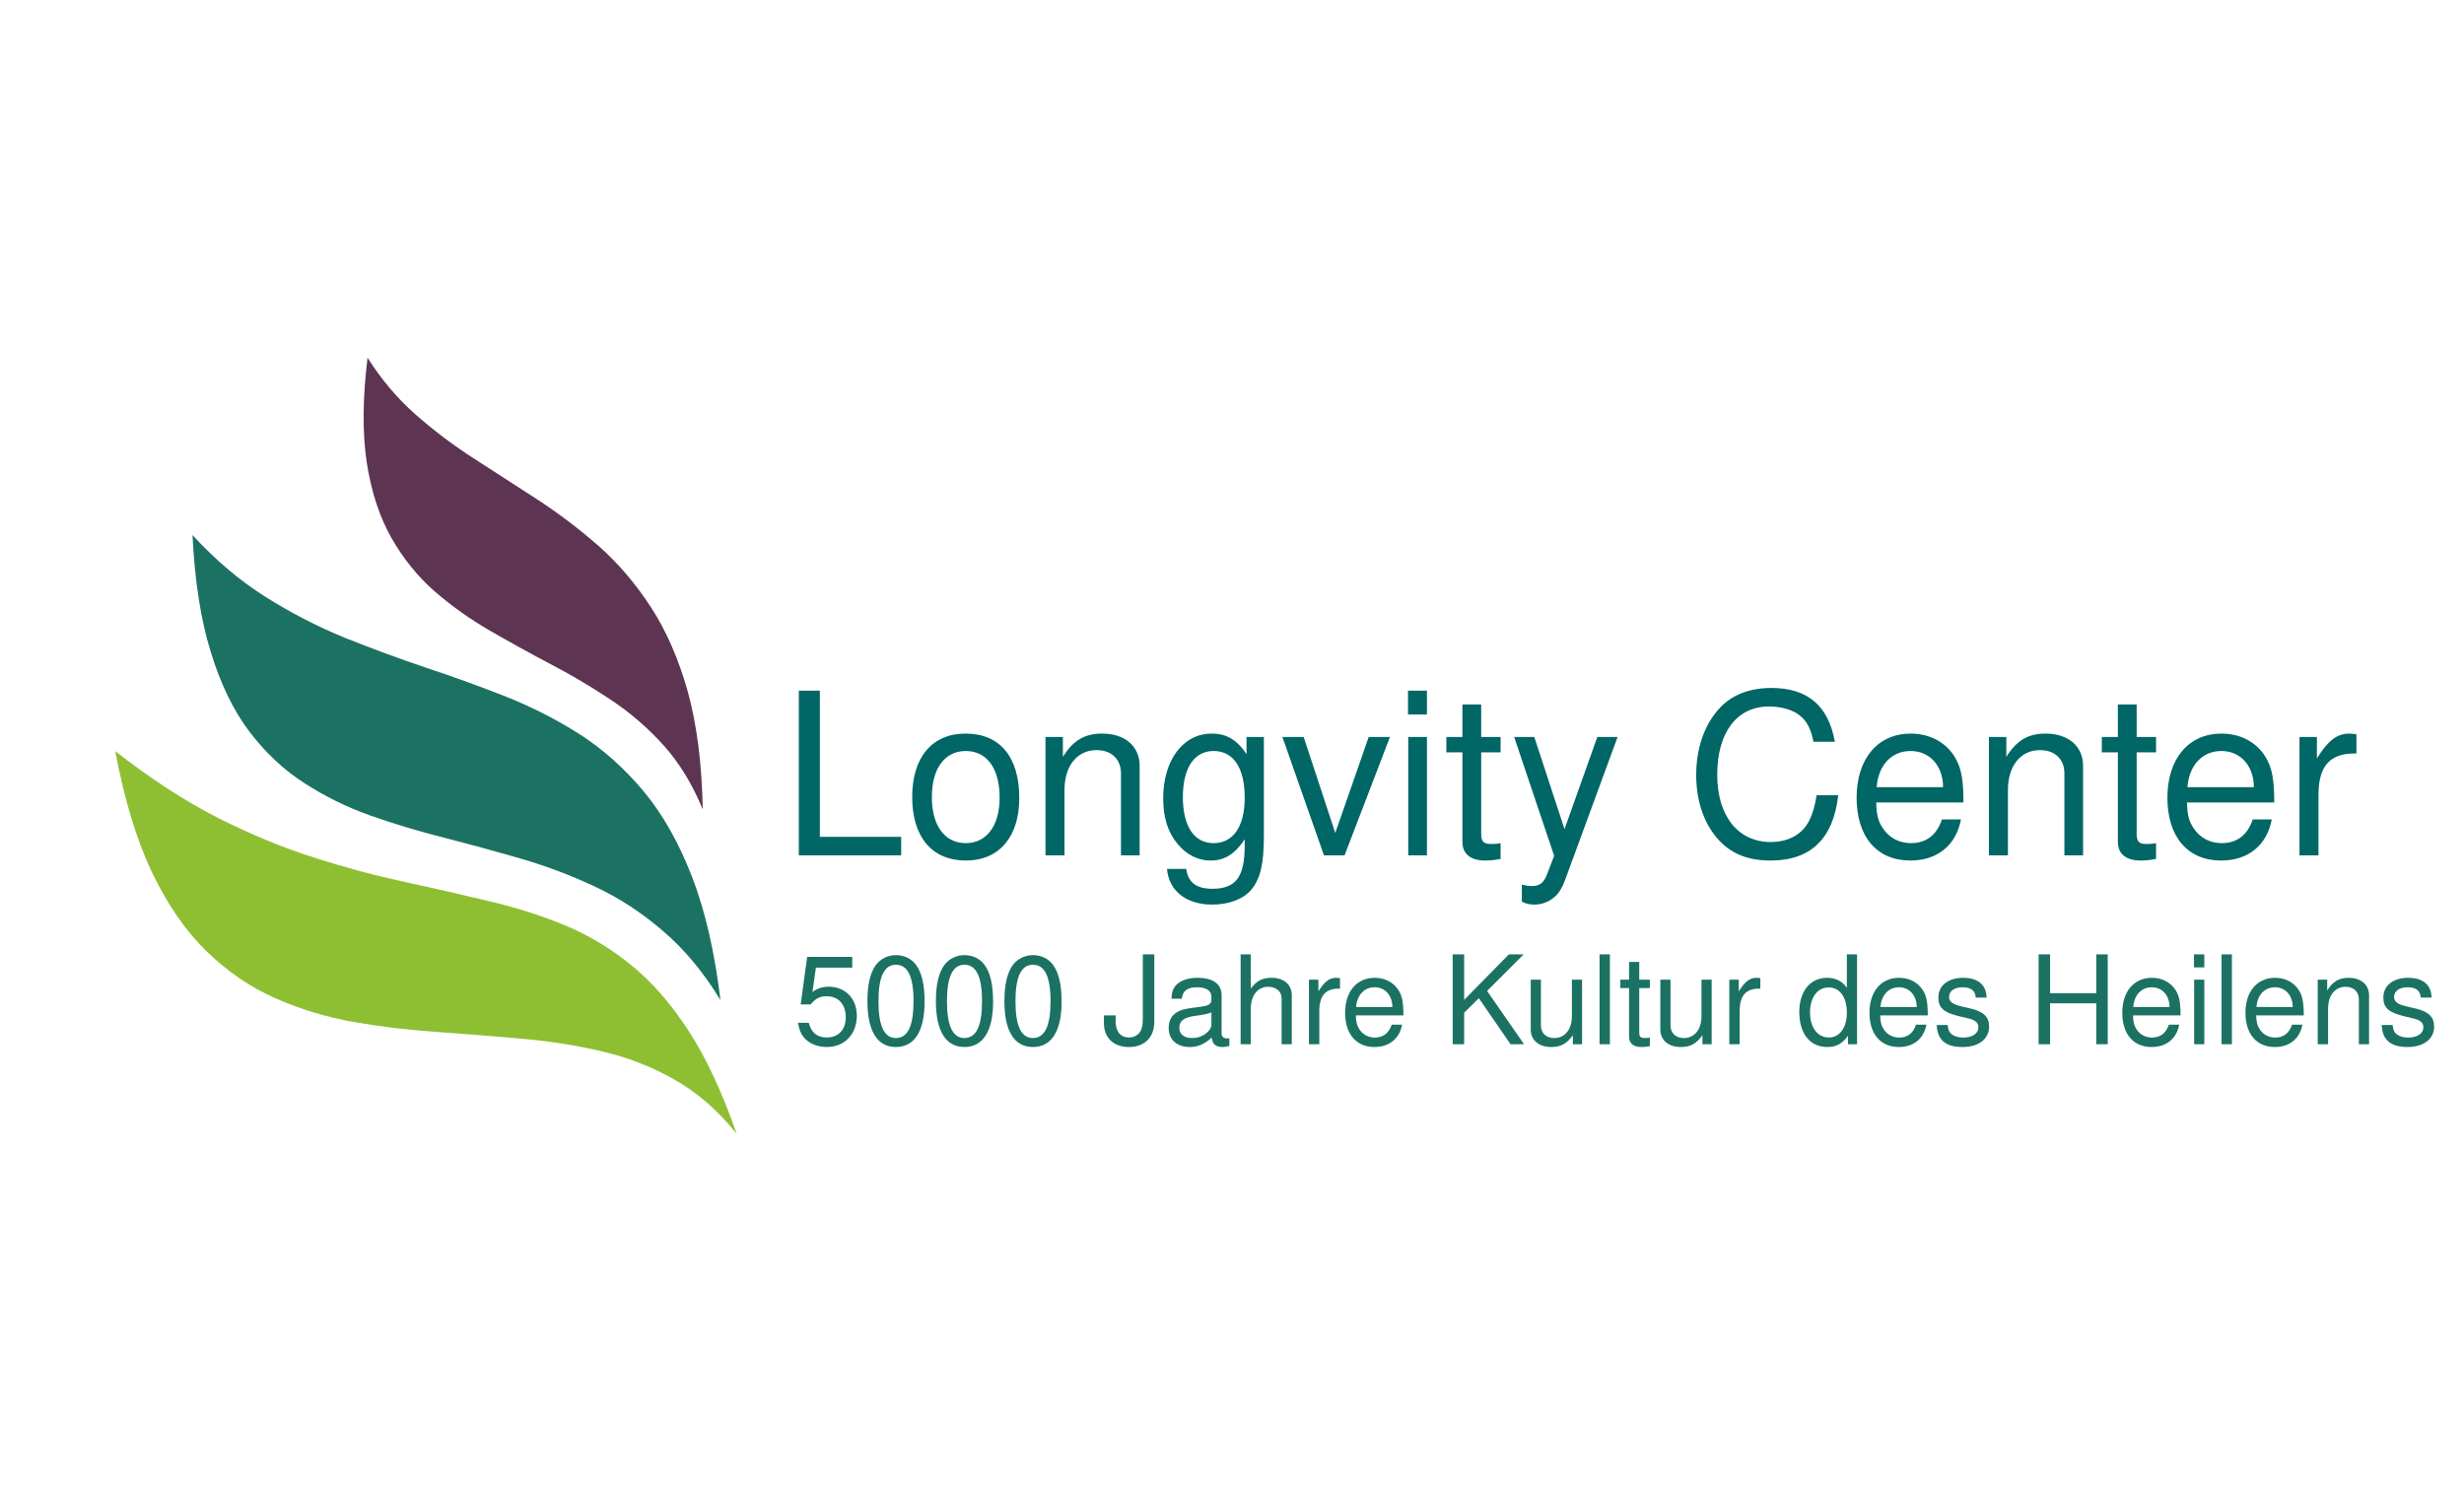
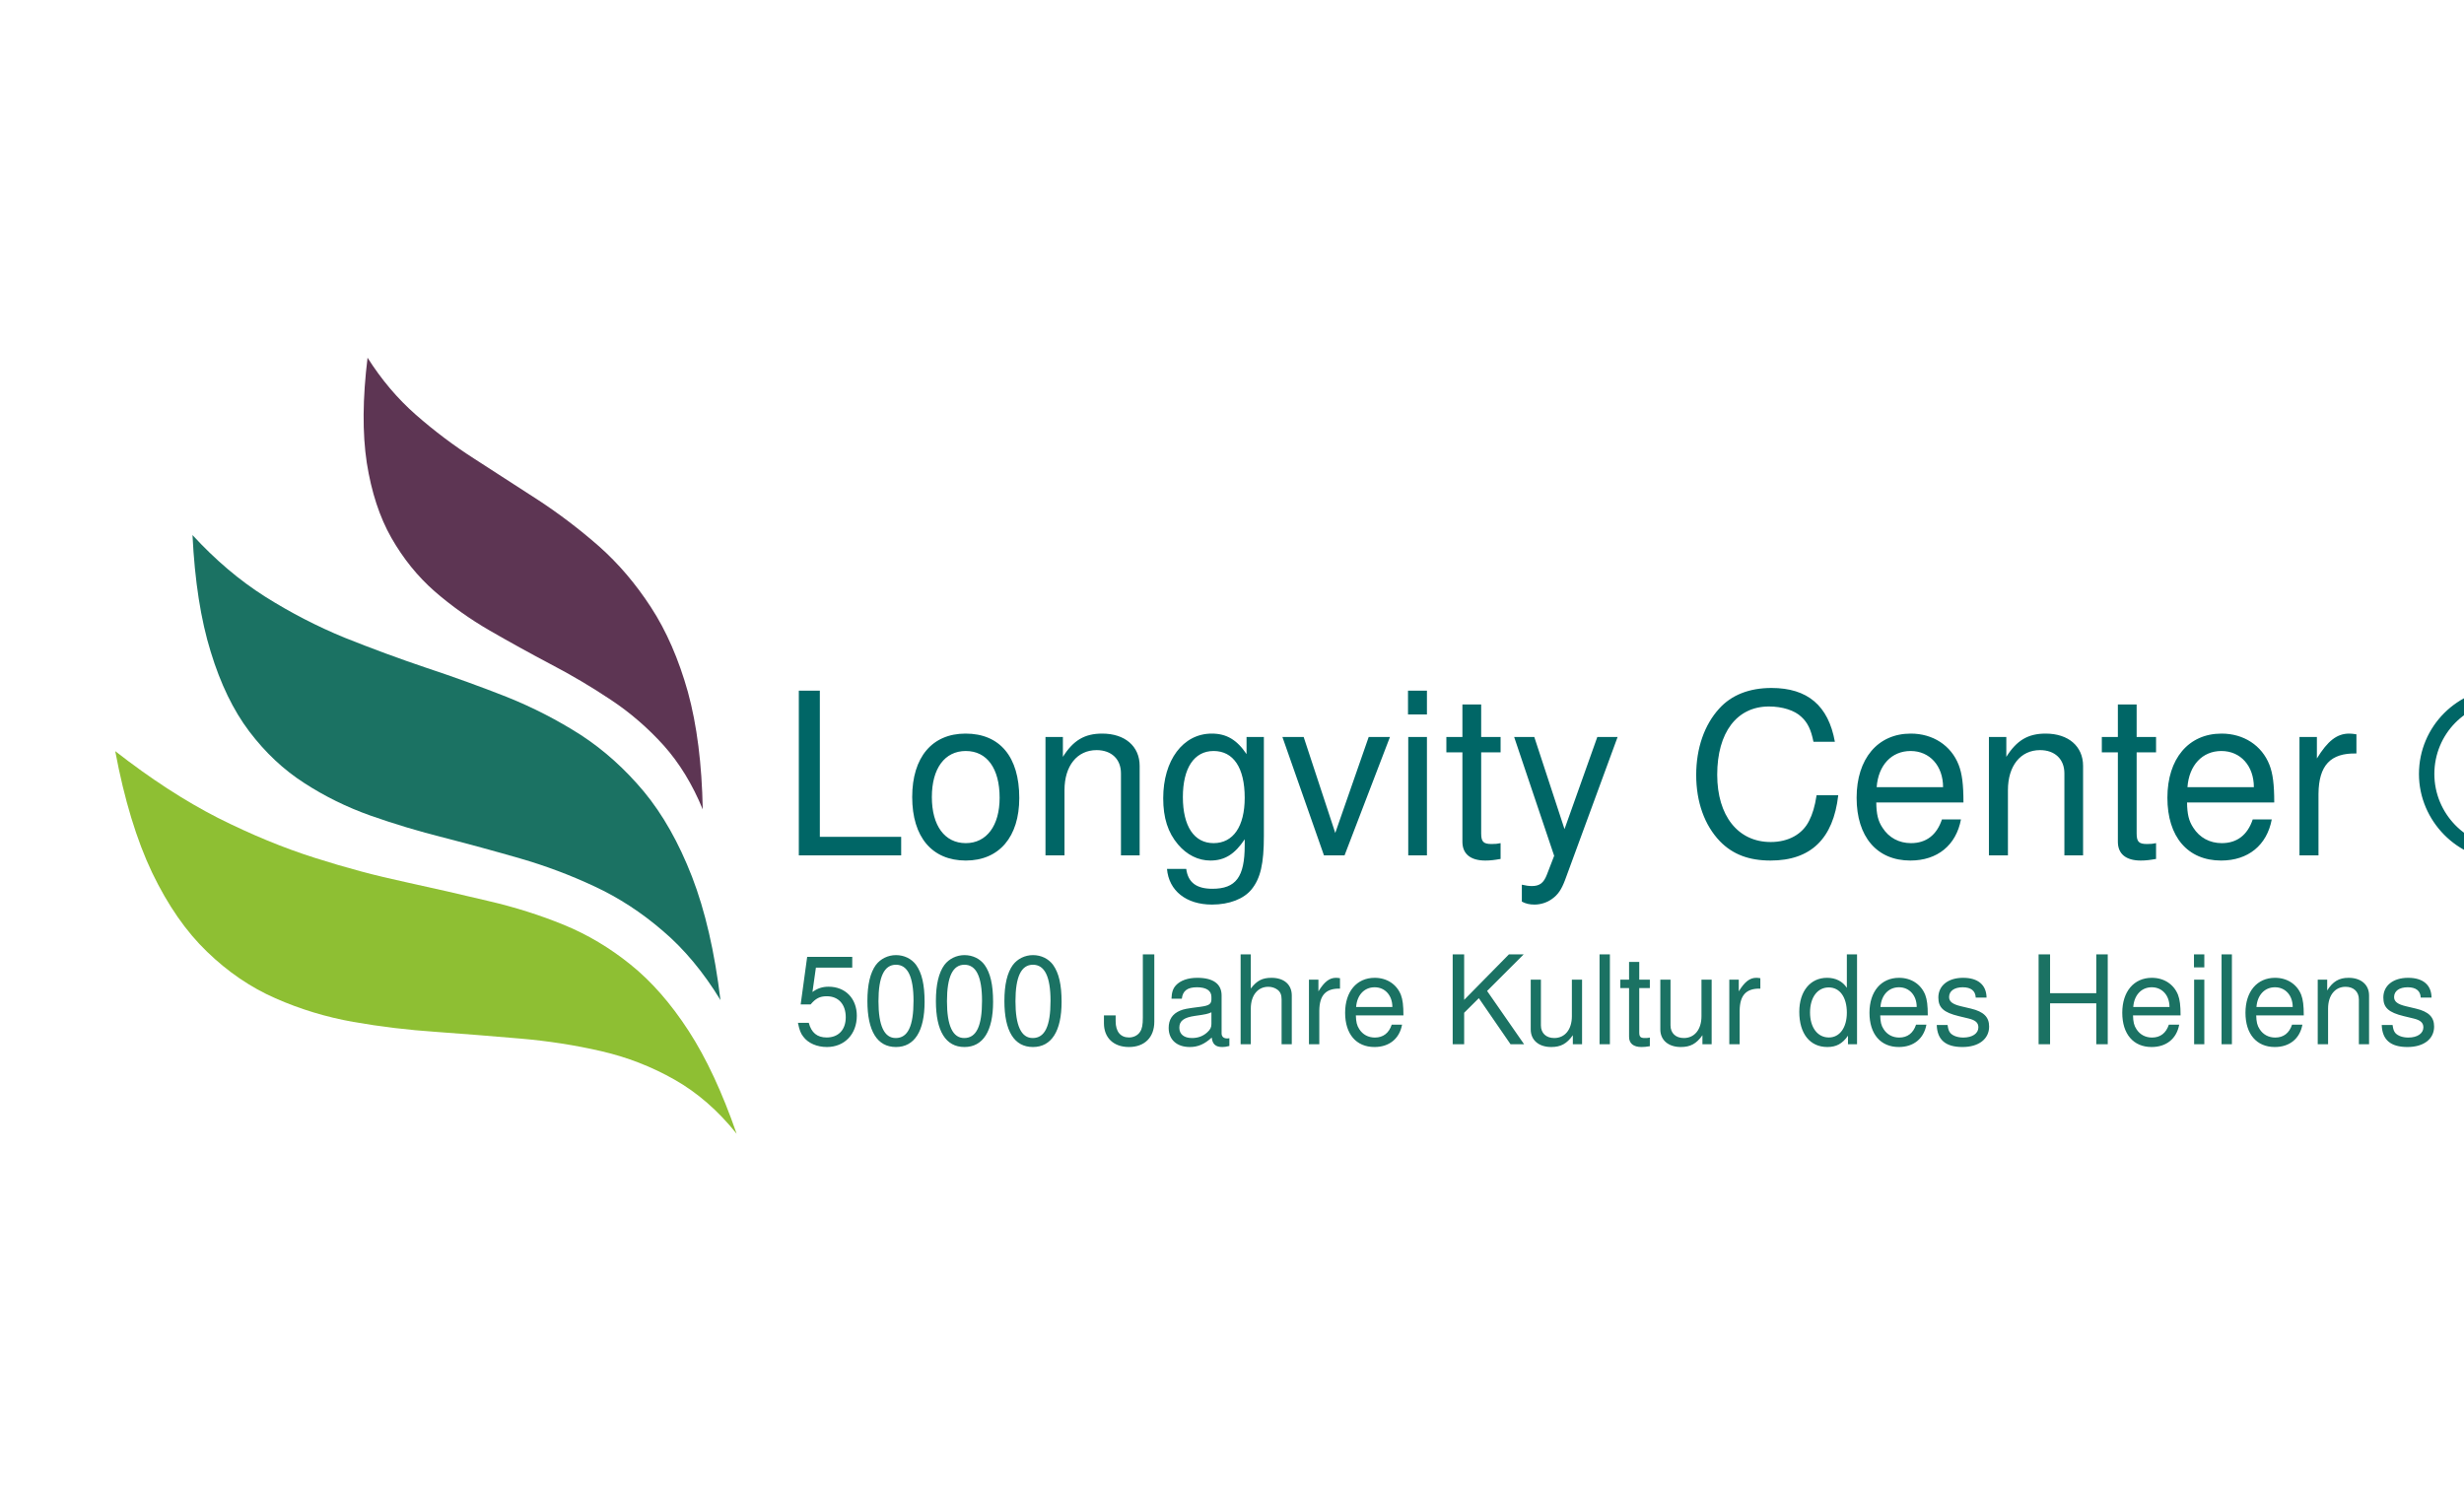
<svg xmlns="http://www.w3.org/2000/svg" width="480pt" height="290pt" viewBox="0 0 480 290" version="1.1">
  <g id="surface2">
    <path style=" stroke:none;fill-rule:evenodd;fill:rgb(55.686%,74.902%,20%);fill-opacity:1;" d="M 22.449 146.352 C 24.215 155.785 26.617 163.684 29.648 170.051 C 32.715 176.418 36.285 181.551 40.352 185.449 C 44.418 189.383 48.852 192.398 53.648 194.5 C 58.484 196.633 63.535 198.168 68.801 199.102 C 74.102 200.035 79.5 200.684 85 201.051 C 90.465 201.449 95.918 201.883 101.352 202.352 C 106.785 202.816 112.035 203.633 117.102 204.801 C 122.168 205.965 126.934 207.816 131.398 210.352 C 135.867 212.883 139.898 216.398 143.5 220.898 C 140.699 212.832 137.582 206.148 134.148 200.852 C 130.684 195.516 126.918 191.215 122.852 187.949 C 118.816 184.684 114.484 182.102 109.852 180.199 C 105.215 178.301 100.316 176.75 95.148 175.551 C 89.984 174.316 84.582 173.082 78.949 171.852 C 73.285 170.648 67.418 169.082 61.352 167.148 C 55.25 165.215 48.949 162.617 42.449 159.352 C 35.984 156.051 29.316 151.715 22.449 146.352 " />
    <path style=" stroke:none;fill-rule:evenodd;fill:rgb(10.588%,44.706%,38.823%);fill-opacity:1;" d="M 37.5 104.25 C 37.934 113.184 39.117 120.766 41.051 127 C 42.949 133.234 45.449 138.398 48.551 142.5 C 51.684 146.633 55.25 149.984 59.25 152.551 C 63.25 155.148 67.551 157.266 72.148 158.898 C 76.785 160.535 81.551 161.965 86.449 163.199 C 91.383 164.465 96.332 165.816 101.301 167.25 C 106.266 168.684 111.102 170.5 115.801 172.699 C 120.535 174.898 124.965 177.785 129.102 181.352 C 133.266 184.883 137.016 189.383 140.352 194.852 C 139.215 185.449 137.367 177.434 134.801 170.801 C 132.234 164.199 129.117 158.684 125.449 154.25 C 121.75 149.816 117.648 146.133 113.148 143.199 C 108.617 140.301 103.816 137.832 98.75 135.801 C 93.684 133.801 88.484 131.918 83.148 130.148 C 77.816 128.352 72.484 126.383 67.148 124.25 C 61.852 122.082 56.684 119.418 51.648 116.25 C 46.648 113.082 41.934 109.082 37.5 104.25 " />
    <path style=" stroke:none;fill-rule:evenodd;fill:rgb(36.471%,20.784%,32.549%);fill-opacity:1;" d="M 71.602 69.699 C 70.633 77.602 70.582 84.418 71.449 90.148 C 72.352 95.883 73.949 100.766 76.25 104.801 C 78.551 108.832 81.352 112.301 84.648 115.199 C 87.949 118.066 91.535 120.617 95.398 122.852 C 99.266 125.082 103.215 127.266 107.25 129.398 C 111.285 131.5 115.199 133.816 119 136.352 C 122.766 138.852 126.199 141.816 129.301 145.25 C 132.367 148.684 134.898 152.832 136.898 157.699 C 136.734 148.867 135.766 141.234 134 134.801 C 132.199 128.398 129.801 122.898 126.801 118.301 C 123.832 113.734 120.465 109.785 116.699 106.449 C 112.898 103.117 108.934 100.102 104.801 97.398 C 100.668 94.734 96.566 92.082 92.5 89.449 C 88.434 86.852 84.602 83.965 81 80.801 C 77.434 77.668 74.301 73.965 71.602 69.699 " />
  </g>
  <g id="surface4">
-     <text style="fill:rgb(0,102,102)" font-family="Helvetica" font-size="44" transform="matrix(1,0,0,1,152.1,166.65)">Longvity Center</text>
+     <text style="fill:rgb(0,102,102)" font-family="Helvetica" font-size="44" transform="matrix(1,0,0,1,152.1,166.65)">Longvity Center ®</text>
    <text style="fill:rgb(27,114,99)" font-family="Helvetica" font-size="24" transform="matrix(1,0,0,1,154.6,203.45)">5000 Jahre Kultur des Heilens</text>
  </g>
</svg>
